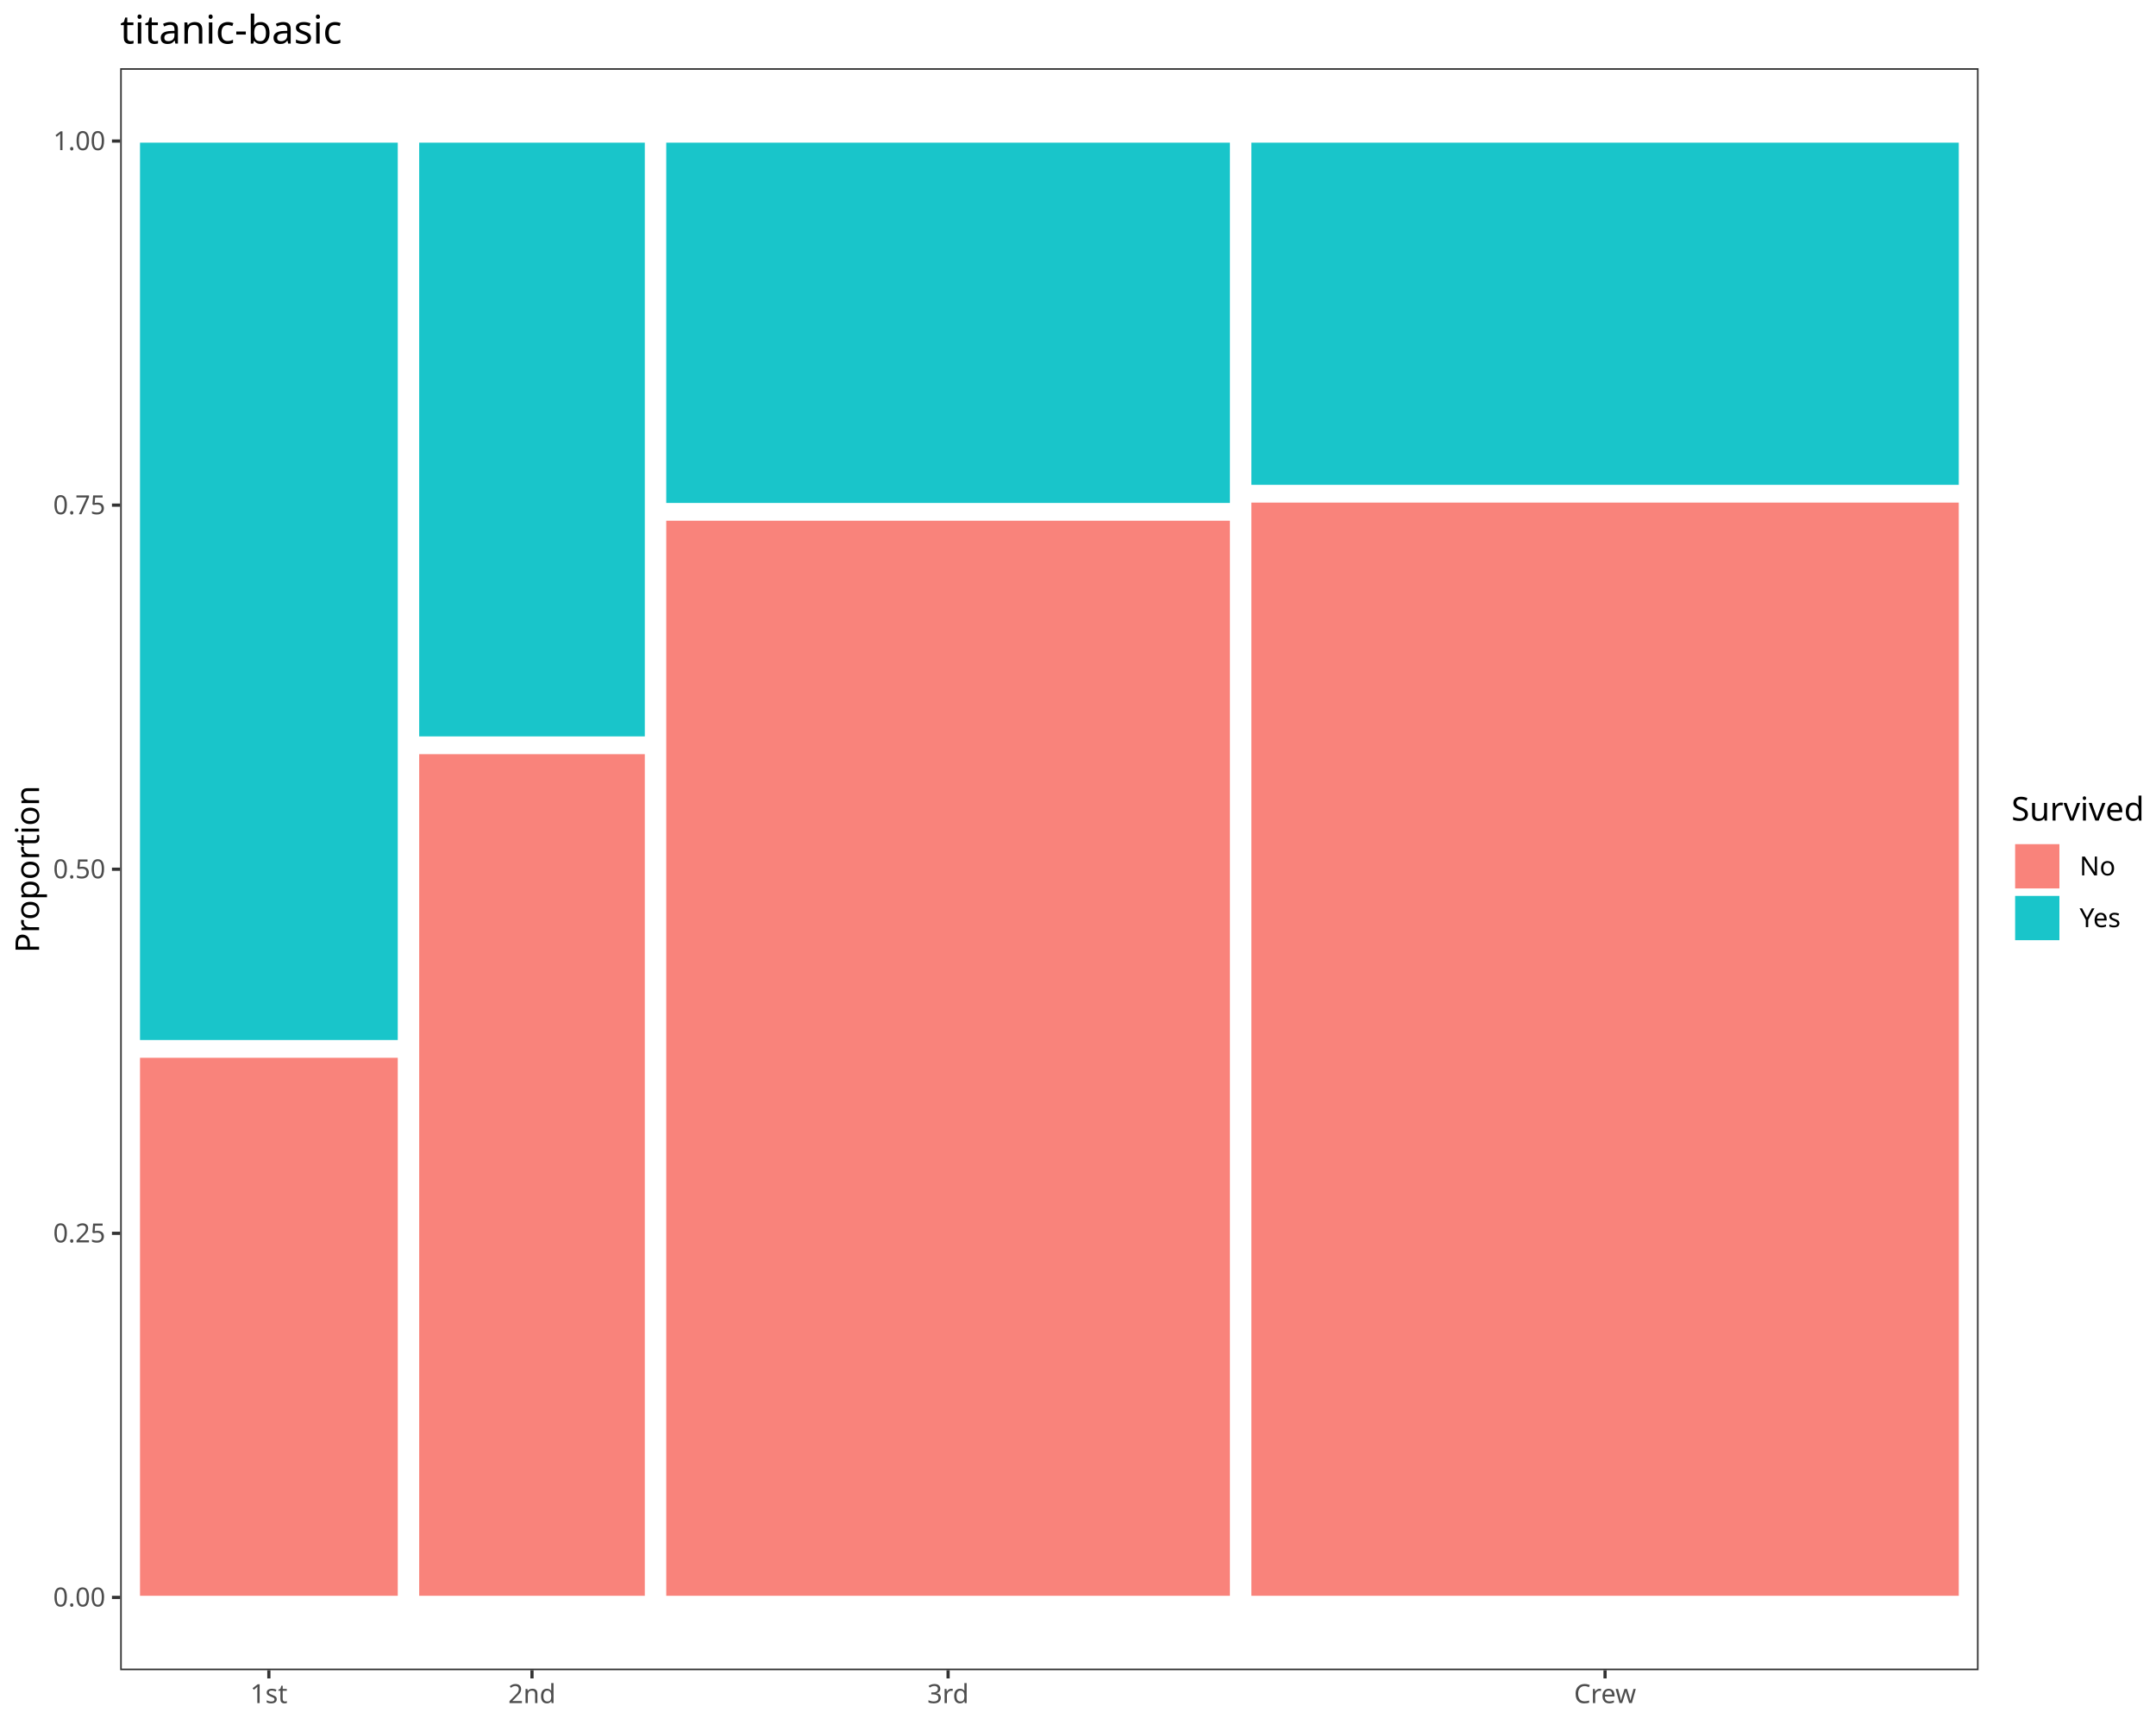
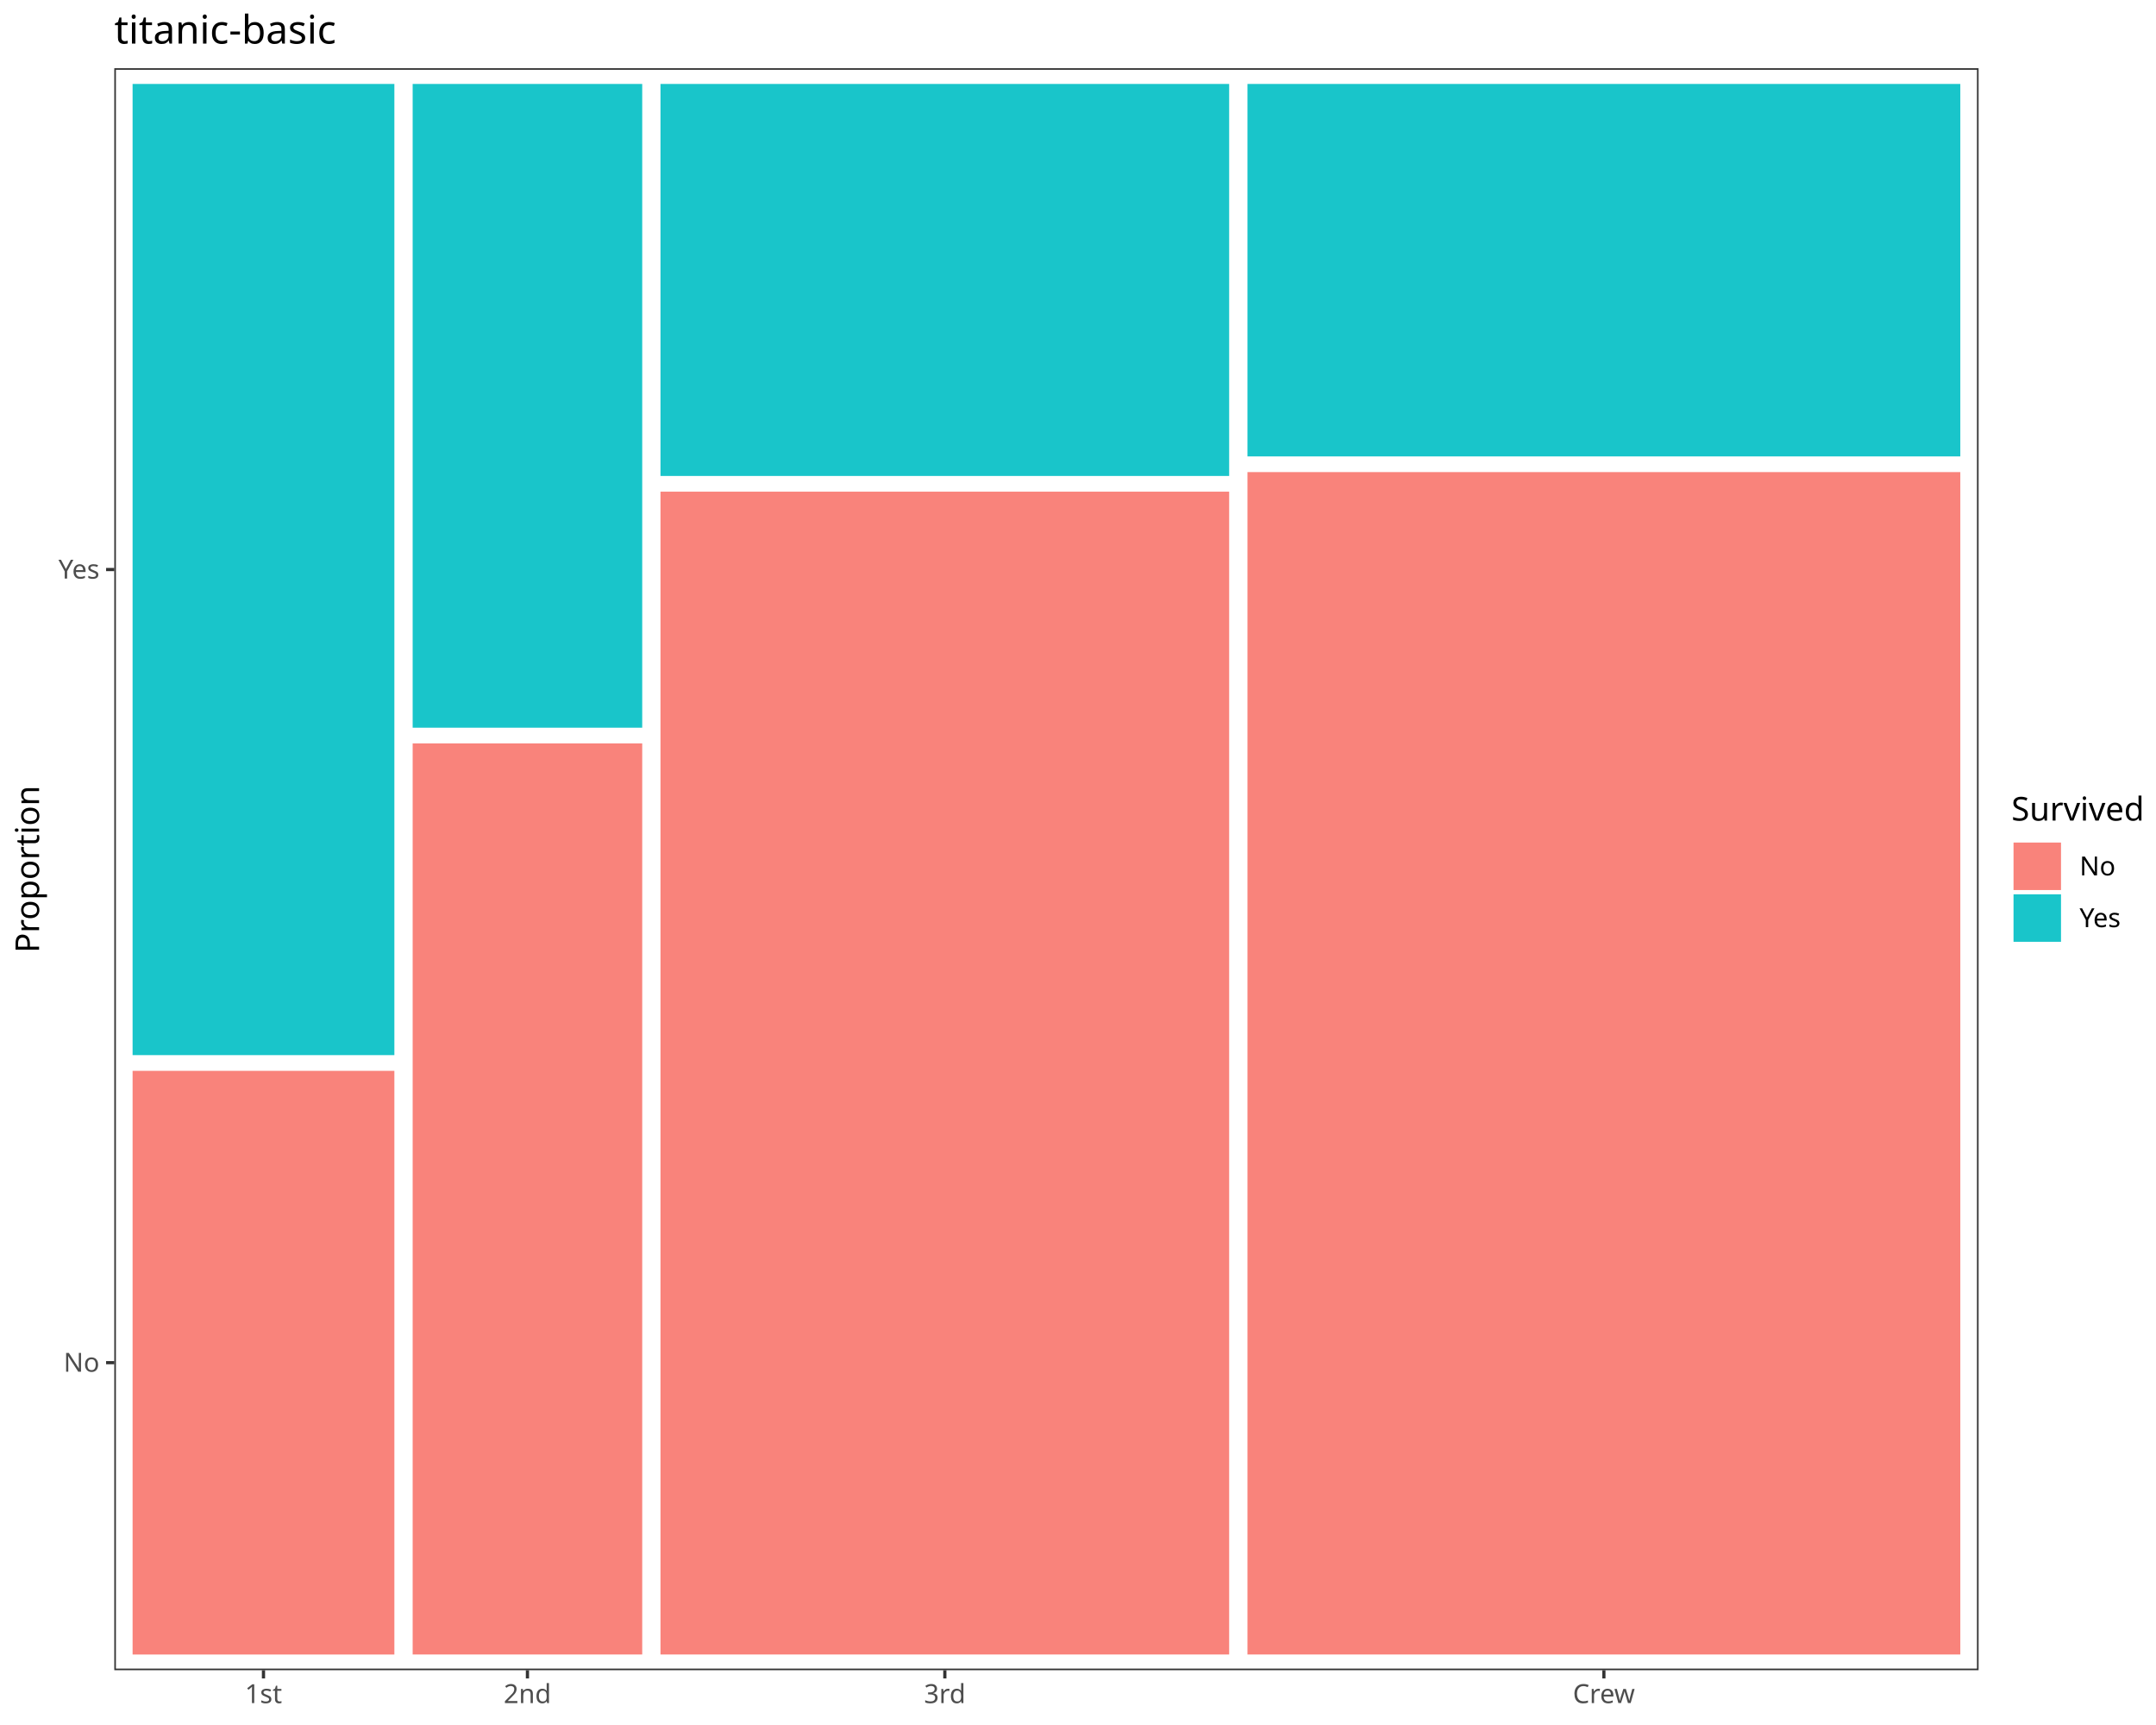
<svg xmlns="http://www.w3.org/2000/svg" class="svglite" data-engine-version="2.0" width="720.00pt" height="576.00pt" viewBox="0 0 720.00 576.00">
  <defs>
    <style type="text/css">
    .svglite line, .svglite polyline, .svglite polygon, .svglite path, .svglite rect, .svglite circle {
      fill: none;
      stroke: #000000;
      stroke-linecap: round;
      stroke-linejoin: round;
      stroke-miterlimit: 10.00;
    }
  </style>
  </defs>
  <rect width="100%" height="100%" style="stroke: none; fill: #FFFFFF;" />
  <defs>
    <clipPath id="cpMC4wMHw3MjAuMDB8MC4wMHw1NzYuMDA=">
      <rect x="0.00" y="0.00" width="720.00" height="576.00" />
    </clipPath>
  </defs>
  <g clip-path="url(#cpMC4wMHw3MjAuMDB8MC4wMHw1NzYuMDA=)">
    <rect x="0.00" y="0.00" width="720.00" height="576.00" style="stroke-width: 1.07; stroke: #FFFFFF; fill: #FFFFFF;" />
  </g>
  <defs>
-     <clipPath id="cpNDAuMTN8NjYwLjc1fDIyLjc4fDU1Ny43MQ==">
-       <rect x="40.13" y="22.78" width="620.62" height="534.92" />
+     <clipPath id="cpMzguMTd8NjYwLjc1fDIyLjc4fDU1Ny43MQ==">
+       <rect x="38.17" y="22.78" width="622.58" height="534.92" />
    </clipPath>
  </defs>
-   <g clip-path="url(#cpNDAuMTN8NjYwLjc1fDIyLjc4fDU1Ny43MQ==)">
-     <rect x="40.13" y="22.78" width="620.62" height="534.92" style="stroke-width: 1.07; stroke: none; fill: #FFFFFF;" />
-     <rect x="46.22" y="352.67" width="87.15" height="180.72" style="stroke-width: 1.07; stroke: #FFFFFF; stroke-linecap: butt; stroke-linejoin: miter; fill: #F8766D; fill-opacity: 0.90;" />
-     <rect x="46.22" y="47.10" width="87.15" height="300.71" style="stroke-width: 1.07; stroke: #FFFFFF; stroke-linecap: butt; stroke-linejoin: miter; fill: #00BFC4; fill-opacity: 0.90;" />
-     <rect x="139.45" y="251.29" width="76.42" height="282.10" style="stroke-width: 1.07; stroke: #FFFFFF; stroke-linecap: butt; stroke-linejoin: miter; fill: #F8766D; fill-opacity: 0.90;" />
-     <rect x="139.45" y="47.10" width="76.42" height="199.33" style="stroke-width: 1.07; stroke: #FFFFFF; stroke-linecap: butt; stroke-linejoin: miter; fill: #00BFC4; fill-opacity: 0.90;" />
-     <rect x="221.96" y="173.34" width="189.31" height="360.05" style="stroke-width: 1.07; stroke: #FFFFFF; stroke-linecap: butt; stroke-linejoin: miter; fill: #F8766D; fill-opacity: 0.90;" />
-     <rect x="221.96" y="47.10" width="189.31" height="121.38" style="stroke-width: 1.07; stroke: #FFFFFF; stroke-linecap: butt; stroke-linejoin: miter; fill: #00BFC4; fill-opacity: 0.90;" />
-     <rect x="417.36" y="167.29" width="237.31" height="366.10" style="stroke-width: 1.07; stroke: #FFFFFF; stroke-linecap: butt; stroke-linejoin: miter; fill: #F8766D; fill-opacity: 0.90;" />
-     <rect x="417.36" y="47.10" width="237.31" height="115.33" style="stroke-width: 1.07; stroke: #FFFFFF; stroke-linecap: butt; stroke-linejoin: miter; fill: #00BFC4; fill-opacity: 0.90;" />
-     <rect x="40.13" y="22.78" width="620.62" height="534.92" style="stroke-width: 1.07; stroke: #333333;" />
+   <g clip-path="url(#cpMzguMTd8NjYwLjc1fDIyLjc4fDU1Ny43MQ==)">
+     <rect x="38.17" y="22.78" width="622.58" height="534.92" style="stroke-width: 1.07; stroke: none; fill: #FFFFFF;" />
+     <rect x="44.28" y="357.57" width="87.42" height="194.90" style="stroke-width: 1.07; stroke: none; stroke-linecap: butt; stroke-linejoin: miter; fill: #F8766D; fill-opacity: 0.90;" />
+     <rect x="44.28" y="28.03" width="87.42" height="324.29" style="stroke-width: 1.07; stroke: none; stroke-linecap: butt; stroke-linejoin: miter; fill: #00BFC4; fill-opacity: 0.90;" />
+     <rect x="137.81" y="248.23" width="76.66" height="304.23" style="stroke-width: 1.07; stroke: none; stroke-linecap: butt; stroke-linejoin: miter; fill: #F8766D; fill-opacity: 0.90;" />
+     <rect x="137.81" y="28.03" width="76.66" height="214.96" style="stroke-width: 1.07; stroke: none; stroke-linecap: butt; stroke-linejoin: miter; fill: #00BFC4; fill-opacity: 0.90;" />
+     <rect x="220.57" y="164.17" width="189.91" height="388.29" style="stroke-width: 1.07; stroke: none; stroke-linecap: butt; stroke-linejoin: miter; fill: #F8766D; fill-opacity: 0.90;" />
+     <rect x="220.57" y="28.03" width="189.91" height="130.90" style="stroke-width: 1.07; stroke: none; stroke-linecap: butt; stroke-linejoin: miter; fill: #00BFC4; fill-opacity: 0.90;" />
+     <rect x="416.59" y="157.64" width="238.06" height="394.82" style="stroke-width: 1.07; stroke: none; stroke-linecap: butt; stroke-linejoin: miter; fill: #F8766D; fill-opacity: 0.90;" />
+     <rect x="416.59" y="28.03" width="238.06" height="124.37" style="stroke-width: 1.07; stroke: none; stroke-linecap: butt; stroke-linejoin: miter; fill: #00BFC4; fill-opacity: 0.90;" />
+     <rect x="38.17" y="22.78" width="622.58" height="534.92" style="stroke-width: 1.07; stroke: #333333;" />
  </g>
  <g clip-path="url(#cpMC4wMHw3MjAuMDB8MC4wMHw1NzYuMDA=)">
-     <text x="35.20" y="536.42" text-anchor="end" style="font-size: 8.80px; fill: #4D4D4D; font-family: sans;" textLength="17.13px" lengthAdjust="spacingAndGlyphs">0.00</text>
-     <text x="35.20" y="414.85" text-anchor="end" style="font-size: 8.80px; fill: #4D4D4D; font-family: sans;" textLength="17.13px" lengthAdjust="spacingAndGlyphs">0.25</text>
-     <text x="35.20" y="293.27" text-anchor="end" style="font-size: 8.80px; fill: #4D4D4D; font-family: sans;" textLength="17.13px" lengthAdjust="spacingAndGlyphs">0.50</text>
-     <text x="35.20" y="171.70" text-anchor="end" style="font-size: 8.80px; fill: #4D4D4D; font-family: sans;" textLength="17.13px" lengthAdjust="spacingAndGlyphs">0.75</text>
-     <text x="35.20" y="50.13" text-anchor="end" style="font-size: 8.80px; fill: #4D4D4D; font-family: sans;" textLength="17.13px" lengthAdjust="spacingAndGlyphs">1.00</text>
-     <polyline points="37.39,533.39 40.13,533.39 " style="stroke-width: 1.07; stroke: #333333; stroke-linecap: butt;" />
-     <polyline points="37.39,411.82 40.13,411.82 " style="stroke-width: 1.07; stroke: #333333; stroke-linecap: butt;" />
-     <polyline points="37.39,290.24 40.13,290.24 " style="stroke-width: 1.07; stroke: #333333; stroke-linecap: butt;" />
-     <polyline points="37.39,168.67 40.13,168.67 " style="stroke-width: 1.07; stroke: #333333; stroke-linecap: butt;" />
-     <polyline points="37.39,47.10 40.13,47.10 " style="stroke-width: 1.07; stroke: #333333; stroke-linecap: butt;" />
-     <polyline points="89.79,560.45 89.79,557.71 " style="stroke-width: 1.07; stroke: #333333; stroke-linecap: butt;" />
-     <polyline points="177.66,560.45 177.66,557.71 " style="stroke-width: 1.07; stroke: #333333; stroke-linecap: butt;" />
-     <polyline points="316.62,560.45 316.62,557.71 " style="stroke-width: 1.07; stroke: #333333; stroke-linecap: butt;" />
-     <polyline points="536.01,560.45 536.01,557.71 " style="stroke-width: 1.07; stroke: #333333; stroke-linecap: butt;" />
-     <text x="89.79" y="568.69" text-anchor="middle" style="font-size: 8.80px; fill: #4D4D4D; font-family: sans;" textLength="11.74px" lengthAdjust="spacingAndGlyphs">1st</text>
-     <text x="177.66" y="568.69" text-anchor="middle" style="font-size: 8.80px; fill: #4D4D4D; font-family: sans;" textLength="14.68px" lengthAdjust="spacingAndGlyphs">2nd</text>
-     <text x="316.62" y="568.69" text-anchor="middle" style="font-size: 8.80px; fill: #4D4D4D; font-family: sans;" textLength="12.72px" lengthAdjust="spacingAndGlyphs">3rd</text>
-     <text x="536.01" y="568.69" text-anchor="middle" style="font-size: 8.80px; fill: #4D4D4D; font-family: sans;" textLength="20.54px" lengthAdjust="spacingAndGlyphs">Crew</text>
+     <text x="33.24" y="458.04" text-anchor="end" style="font-size: 8.80px; fill: #4D4D4D; font-family: sans;" textLength="11.25px" lengthAdjust="spacingAndGlyphs">No</text>
+     <text x="33.24" y="193.20" text-anchor="end" style="font-size: 8.80px; fill: #4D4D4D; font-family: sans;" textLength="15.17px" lengthAdjust="spacingAndGlyphs">Yes</text>
+     <polyline points="35.43,455.01 38.17,455.01 " style="stroke-width: 1.07; stroke: #333333; stroke-linecap: butt;" />
+     <polyline points="35.43,190.17 38.17,190.17 " style="stroke-width: 1.07; stroke: #333333; stroke-linecap: butt;" />
+     <polyline points="87.99,560.45 87.99,557.71 " style="stroke-width: 1.07; stroke: #333333; stroke-linecap: butt;" />
+     <polyline points="176.14,560.45 176.14,557.71 " style="stroke-width: 1.07; stroke: #333333; stroke-linecap: butt;" />
+     <polyline points="315.53,560.45 315.53,557.71 " style="stroke-width: 1.07; stroke: #333333; stroke-linecap: butt;" />
+     <polyline points="535.62,560.45 535.62,557.71 " style="stroke-width: 1.07; stroke: #333333; stroke-linecap: butt;" />
+     <text x="87.99" y="568.69" text-anchor="middle" style="font-size: 8.80px; fill: #4D4D4D; font-family: sans;" textLength="11.74px" lengthAdjust="spacingAndGlyphs">1st</text>
+     <text x="176.14" y="568.69" text-anchor="middle" style="font-size: 8.80px; fill: #4D4D4D; font-family: sans;" textLength="14.68px" lengthAdjust="spacingAndGlyphs">2nd</text>
+     <text x="315.53" y="568.69" text-anchor="middle" style="font-size: 8.80px; fill: #4D4D4D; font-family: sans;" textLength="12.72px" lengthAdjust="spacingAndGlyphs">3rd</text>
+     <text x="535.62" y="568.69" text-anchor="middle" style="font-size: 8.80px; fill: #4D4D4D; font-family: sans;" textLength="20.54px" lengthAdjust="spacingAndGlyphs">Crew</text>
    <text transform="translate(13.05,290.24) rotate(-90)" text-anchor="middle" style="font-size: 11.00px; font-family: sans;" textLength="50.75px" lengthAdjust="spacingAndGlyphs">Proportion</text>
    <rect x="671.71" y="265.30" width="42.81" height="49.89" style="stroke-width: 1.07; stroke: none; fill: #FFFFFF;" />
    <text x="671.71" y="274.01" style="font-size: 11.00px; font-family: sans;" textLength="42.81px" lengthAdjust="spacingAndGlyphs">Survived</text>
    <rect x="671.71" y="280.63" width="17.28" height="17.28" style="stroke-width: 1.07; stroke: none; fill: #FFFFFF;" />
-     <rect x="672.42" y="281.34" width="15.86" height="15.86" style="stroke-width: 1.07; stroke: #FFFFFF; stroke-linecap: butt; stroke-linejoin: miter; fill: #F8766D; fill-opacity: 0.90;" />
+     <rect x="672.42" y="281.34" width="15.86" height="15.86" style="stroke-width: 1.07; stroke: none; stroke-linecap: butt; stroke-linejoin: miter; fill: #F8766D; fill-opacity: 0.90;" />
    <rect x="671.71" y="297.91" width="17.28" height="17.28" style="stroke-width: 1.07; stroke: none; fill: #FFFFFF;" />
-     <rect x="672.42" y="298.62" width="15.86" height="15.86" style="stroke-width: 1.07; stroke: #FFFFFF; stroke-linecap: butt; stroke-linejoin: miter; fill: #00BFC4; fill-opacity: 0.90;" />
+     <rect x="672.42" y="298.62" width="15.86" height="15.86" style="stroke-width: 1.07; stroke: none; stroke-linecap: butt; stroke-linejoin: miter; fill: #00BFC4; fill-opacity: 0.90;" />
    <text x="694.47" y="292.30" style="font-size: 8.80px; font-family: sans;" textLength="11.25px" lengthAdjust="spacingAndGlyphs">No</text>
    <text x="694.47" y="309.58" style="font-size: 8.80px; font-family: sans;" textLength="15.17px" lengthAdjust="spacingAndGlyphs">Yes</text>
-     <text x="40.13" y="14.56" style="font-size: 13.20px; font-family: sans;" textLength="69.70px" lengthAdjust="spacingAndGlyphs">titanic-basic</text>
+     <text x="38.17" y="14.56" style="font-size: 13.20px; font-family: sans;" textLength="69.70px" lengthAdjust="spacingAndGlyphs">titanic-basic</text>
  </g>
</svg>
